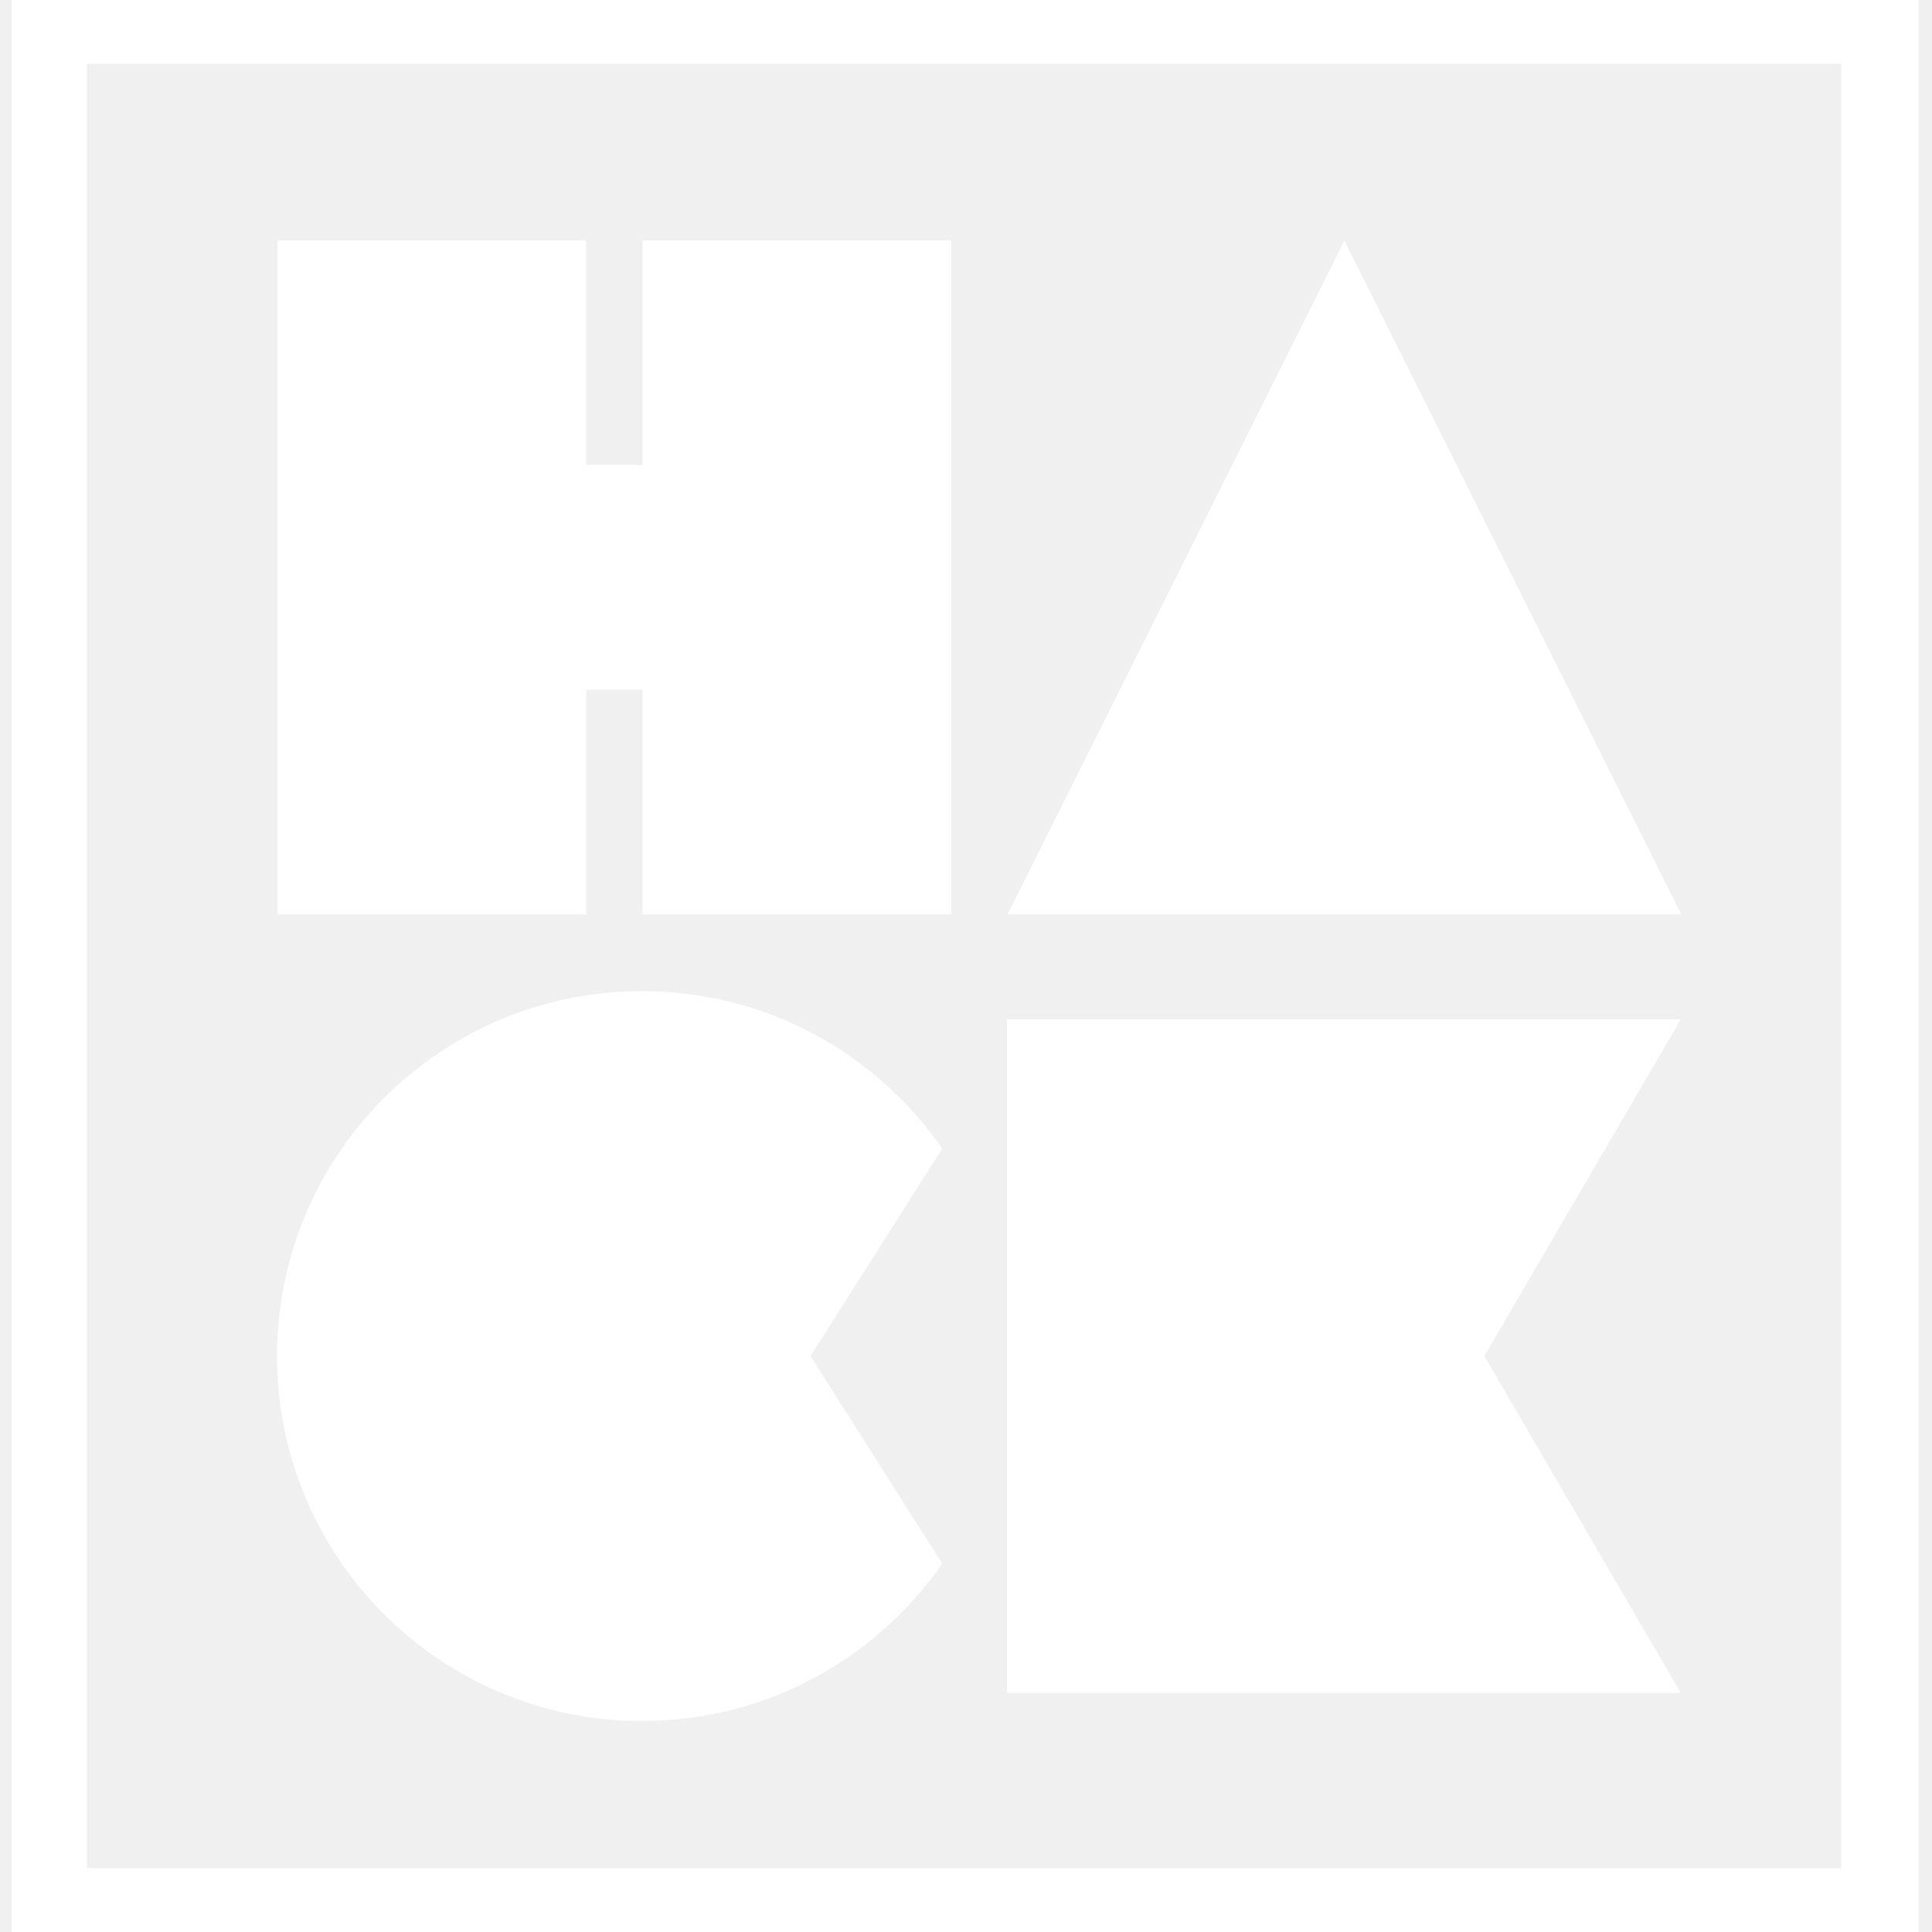
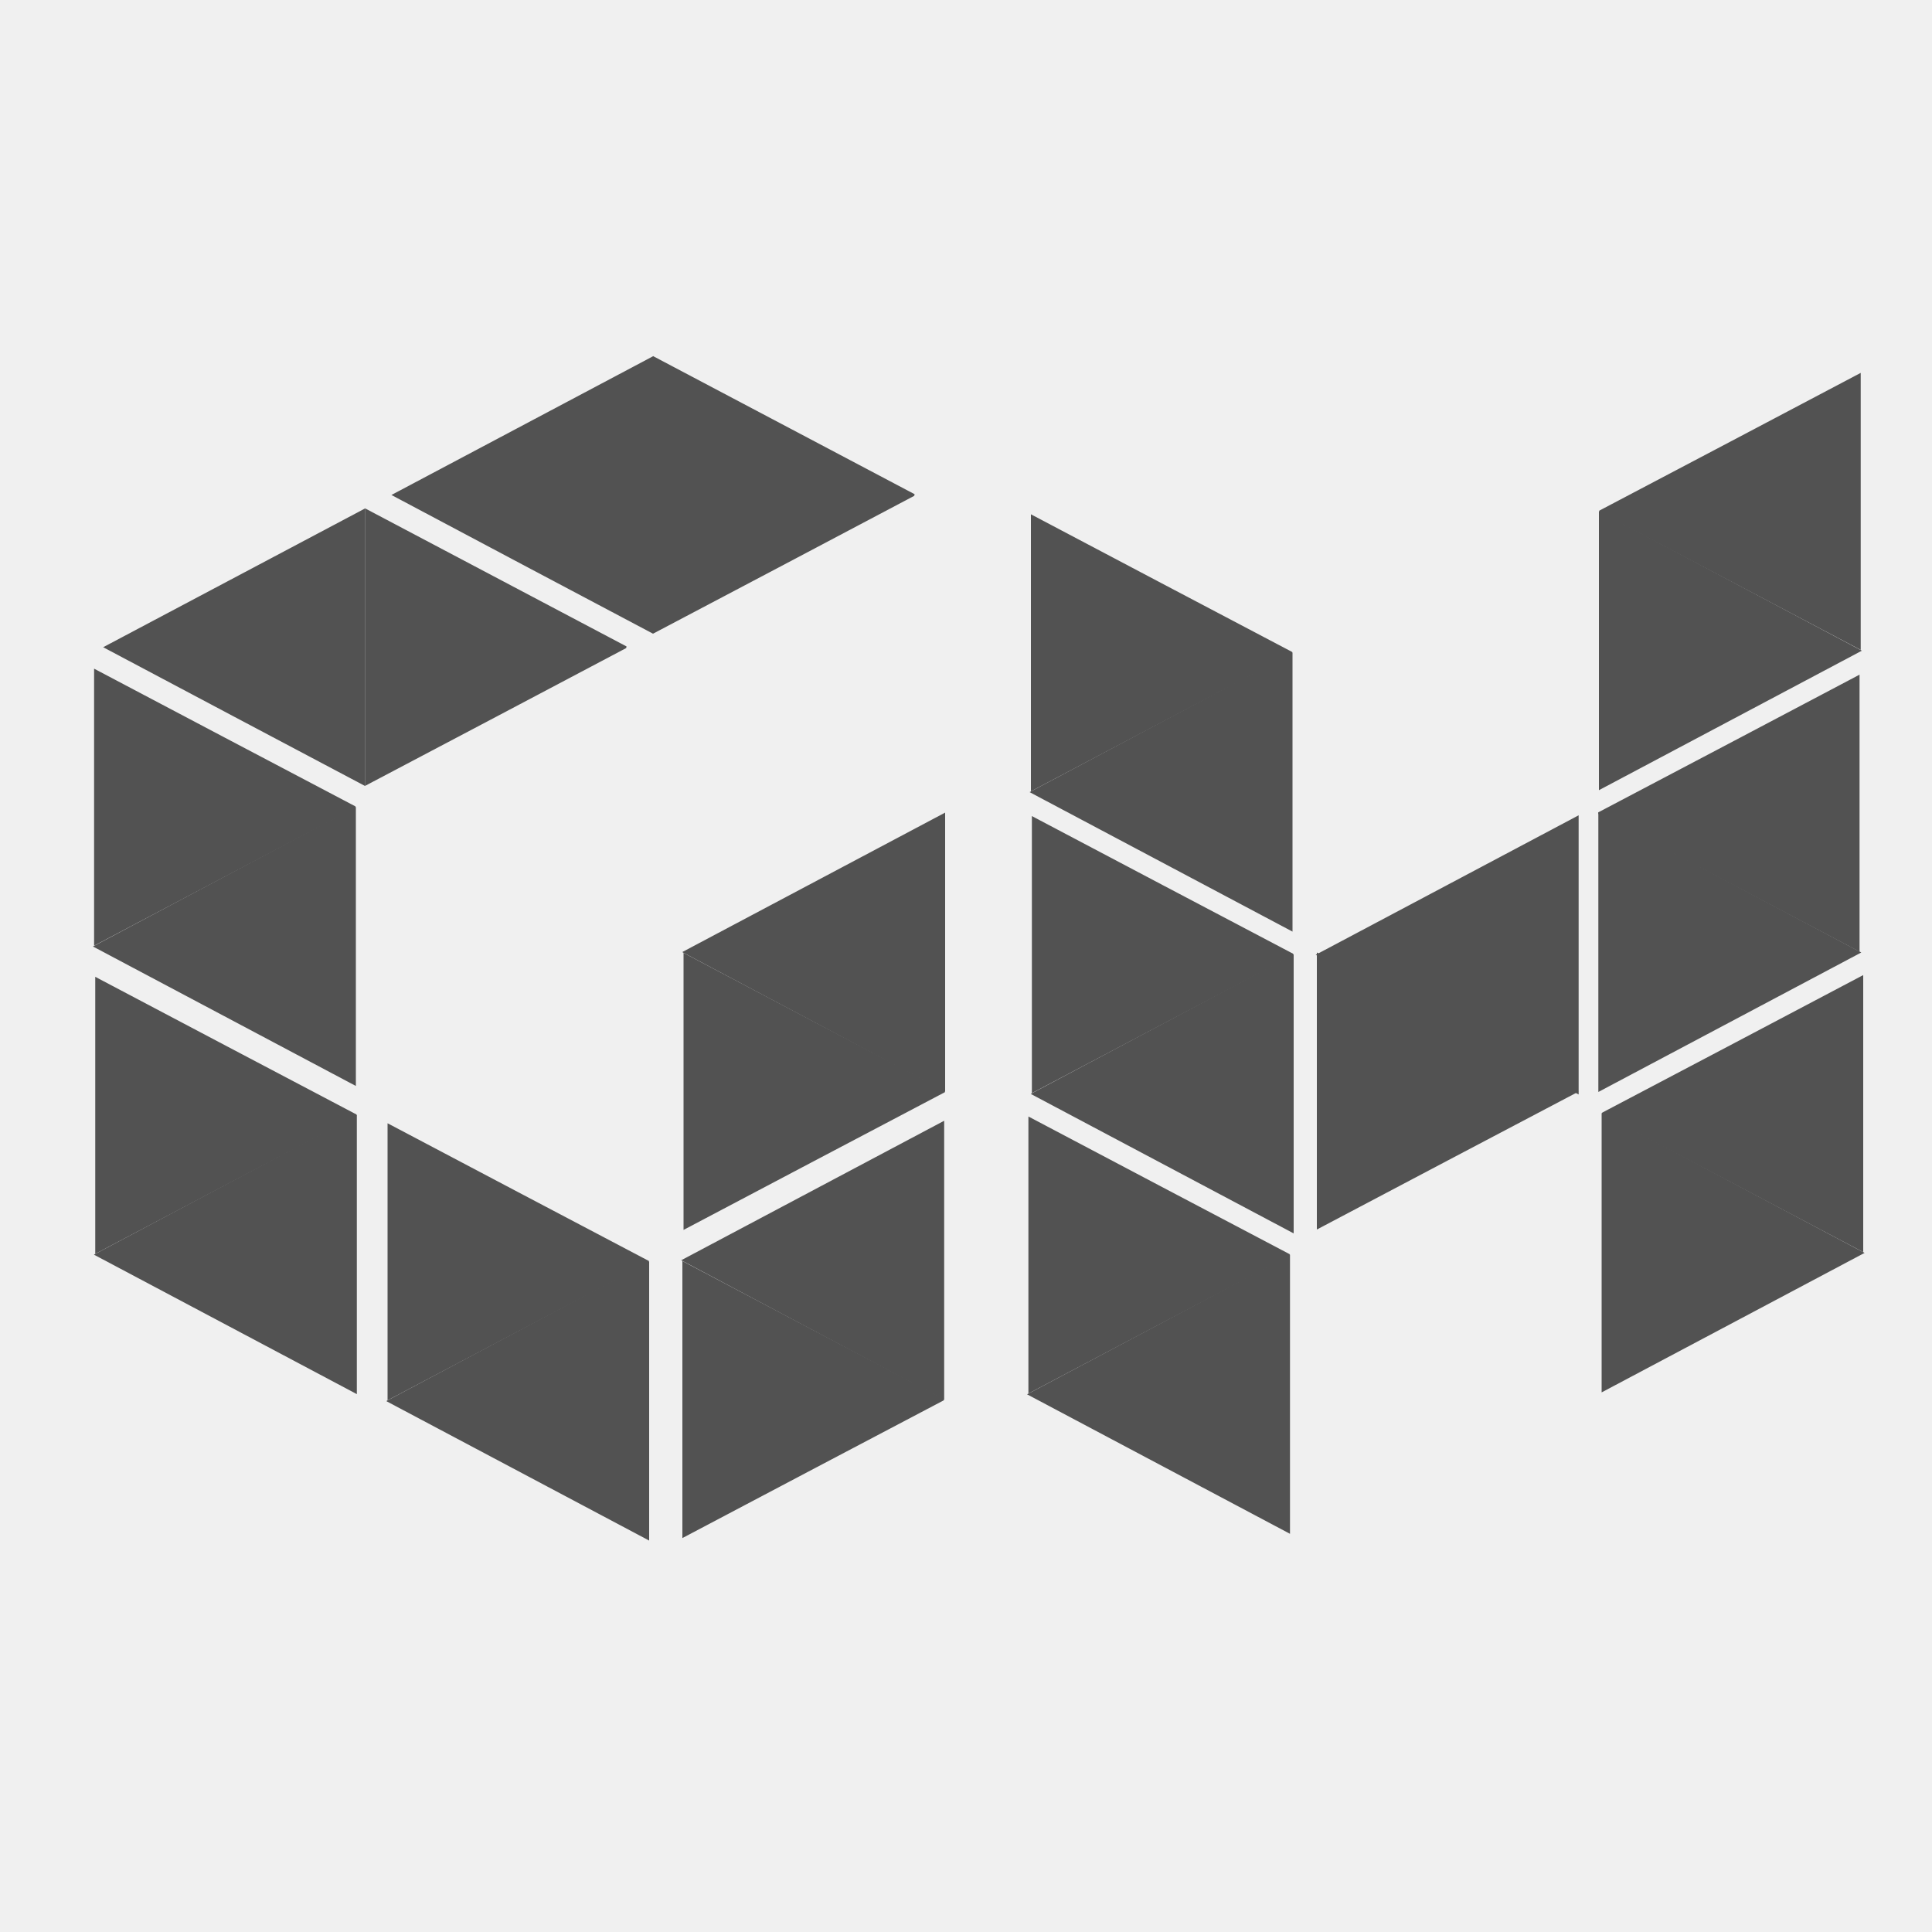
- <svg xmlns="http://www.w3.org/2000/svg" version="1.1" id="Layer_1" x="0px" y="0px" viewBox="0 0 1000 1000" enable-background="new 0 0 1000 1000" xml:space="preserve">
+ <svg xmlns="http://www.w3.org/2000/svg" version="1.1" id="Layer_1" x="0px" y="0px" viewBox="0 0 1000 1000" style="enable-background:new 0 0 1000 1000;" xml:space="preserve">
+   <style type="text/css">
+ 	.st0{fill:#525252;}
+ </style>
  <g>
-     <g>
-       <polygon fill="#FFFFFF" points="332.6,124.5 332.6,240.7 303.5,240.7 303.5,124.5 143.7,124.5 143.7,473.3 303.5,473.3 303.5,357     332.6,357 332.6,473.3 492.4,473.3 492.4,124.5   " />
-       <polygon fill="#FFFFFF" points="521.5,473.3 695.9,124.5 870.3,473.3   " />
-       <g>
-         <polygon fill="#FFFFFF" points="521.2,876.3 521.2,527.6 870,527.6 768.3,701.9 870,876.3    " />
-         <path fill="#FFFFFF" d="M419.5,701.9l68.2-107.4c-34.1-49.3-91-81.5-155.4-81.5c-104.3,0-188.9,84.6-188.9,188.9     c0,104.3,84.6,188.9,188.9,188.9c64.4,0,121.3-32.3,155.4-81.5L419.5,701.9z" />
-       </g>
-     </g>
-     <path fill="#FFFFFF" d="M993,1000H6V0h987V1000z M45,967h908V33H45V967z" />
+     <path class="st0" d="M48.7,346.1c45.1,23.8,90.2,47.6,135.3,71.3c-0.1,0.4-0.1,0.8-0.3,0.9c-45,23.7-90,47.4-135,71.2   C48.7,441.7,48.7,393.9,48.7,346.1z" />
+     <path class="st0" d="M184.2,417.6c0,48.5,0,96.2,0,144.5c-45.4-24.1-90.3-47.9-136.1-72.2C93.6,465.7,138.6,441.8,184.2,417.6z" />
+     <path class="st0" d="M49.3,505.6c45.1,23.8,90.2,47.6,135.3,71.3c-0.1,0.4-0.1,0.8-0.3,0.9c-45,23.7-90,47.4-135,71.2   C49.3,601.2,49.3,553.4,49.3,505.6z" />
+     <path class="st0" d="M184.7,577.1c0,48.5,0,96.2,0,144.5c-45.4-24.1-90.3-47.9-136.1-72.2C94.1,625.2,139.1,601.3,184.7,577.1z" />
+     <path class="st0" d="M338,184.3c45.1,23.8,90.3,47.7,135.4,71.5c-0.1,0.4-0.1,0.8-0.3,0.9c-45,23.8-90.1,47.6-135.1,71.3   C338,280.1,338,232.2,338,184.3z" />
+     <path class="st0" d="M338,184.4c0,48.1,0,95.6,0,143.6c-45.2-23.9-89.9-47.6-135.4-71.8C247.9,232.2,292.6,208.5,338,184.4z" />
+     <path class="st0" d="M188.9,263.1c45.1,23.8,90.3,47.7,135.4,71.5c-0.1,0.4-0.1,0.8-0.3,0.9c-45,23.8-90.1,47.6-135.1,71.3   C188.9,358.9,188.9,311,188.9,263.1z" />
+     <path class="st0" d="M188.9,263.2c0,48.1,0,95.6,0,143.6C143.7,382.9,99,359.2,53.4,335C98.7,311,143.5,287.3,188.9,263.2z" />
+     <path class="st0" d="M200.6,581.4c45.1,23.8,90.2,47.6,135.3,71.3c-0.1,0.4-0.1,0.8-0.3,0.9c-45,23.7-90,47.4-135,71.2   C200.6,677,200.6,629.2,200.6,581.4z" />
+     <path class="st0" d="M336,652.9c0,48.5,0,96.2,0,144.5c-45.4-24.1-90.3-47.9-136.1-72.2C245.4,701,290.4,677.1,336,652.9z" />
+     <path class="st0" d="M353.2,796.1c45.1-23.8,90.2-47.6,135.3-71.3c-0.1-0.4-0.1-0.8-0.3-0.9c-45-23.7-90-47.4-135-71.2   C353.2,700.5,353.2,748.3,353.2,796.1z" />
+     <path class="st0" d="M488.7,724.6c0-48.5,0-96.2,0-144.5c-45.4,24.1-90.3,47.9-136.1,72.2C398.1,676.5,443.1,700.4,488.7,724.6z" />
+     <path class="st0" d="M353.8,636.6c45.1-23.8,90.2-47.6,135.3-71.3c-0.1-0.4-0.1-0.8-0.3-0.9c-45-23.7-90-47.4-135-71.2   C353.8,541,353.8,588.8,353.8,636.6z" />
+     <path class="st0" d="M489.2,565.1c0-48.5,0-96.2,0-144.5c-45.4,24.1-90.3,47.9-136.1,72.2C398.6,516.9,443.6,540.8,489.2,565.1z" />
+     <path class="st0" d="M533.6,266.2c45.1,23.8,90.2,47.6,135.3,71.3c-0.1,0.4-0.1,0.8-0.3,0.9c-45,23.7-90,47.4-135,71.2   C533.6,361.8,533.6,314,533.6,266.2z" />
+     <path class="st0" d="M669,337.7c0,48.5,0,96.2,0,144.5c-45.4-24.1-90.3-47.9-136.1-72.2C578.5,385.8,623.4,361.9,669,337.7z" />
+     <path class="st0" d="M534.1,422.4c45.1,23.8,90.2,47.6,135.3,71.3c-0.1,0.4-0.1,0.8-0.3,0.9c-45,23.7-90,47.4-135,71.2   C534.1,518,534.1,470.2,534.1,422.4z" />
+     <path class="st0" d="M669.6,493.9c0,48.5,0,96.2,0,144.5c-45.4-24.1-90.3-47.9-136.1-72.2C579,542,624,518.1,669.6,493.9z" />
+     <path class="st0" d="M532.3,577.9c45.1,23.8,90.2,47.6,135.3,71.3c-0.1,0.4-0.1,0.8-0.3,0.9c-45,23.7-90,47.4-135,71.2   C532.3,673.6,532.3,625.7,532.3,577.9z" />
+     <path class="st0" d="M667.7,649.4c0,48.5,0,96.2,0,144.5c-45.4-24.1-90.3-47.9-136.1-72.2C577.1,697.6,622.1,673.7,667.7,649.4z" />
+     <path class="st0" d="M963.1,193c-45.1,23.8-90.2,47.6-135.3,71.3c0.1,0.4,0.1,0.8,0.3,0.9c45,23.7,90,47.4,135,71.2   C963.1,288.6,963.1,240.8,963.1,193z" />
+     <path class="st0" d="M827.6,264.5c0,48.5,0,96.2,0,144.5c45.4-24.1,90.3-47.9,136.1-72.2C918.2,312.6,873.2,288.7,827.6,264.5z" />
+     <path class="st0" d="M962.5,349.2c-45.1,23.8-90.2,47.6-135.3,71.3c0.1,0.4,0.1,0.8,0.3,0.9c45,23.7,90,47.4,135,71.2   C962.5,444.8,962.5,397,962.5,349.2z" />
+     <path class="st0" d="M827.3,420.7c0,48.5,0,96.2,0,144.5c45.4-24.1,90.3-47.9,136.1-72.2C917.9,468.8,872.9,444.9,827.3,420.7z" />
+     <path class="st0" d="M964.4,504.7c-45.1,23.8-90.2,47.6-135.3,71.3c0.1,0.4,0.1,0.8,0.3,0.9c45,23.7,90,47.4,135,71.2   C964.4,600.3,964.4,552.5,964.4,504.7z" />
+     <path class="st0" d="M829,576.2c0,48.5,0,96.2,0,144.5c45.4-24.1,90.3-47.9,136.1-72.2C919.6,624.3,874.6,600.4,829,576.2z" />
+     <path class="st0" d="M681.6,636.4c45.1-23.8,90.2-47.6,135.3-71.3c-0.1-0.4-0.1-0.8-0.3-0.9c-45-23.7-90-47.4-135-71.2   C681.6,540.8,681.6,588.6,681.6,636.4z" />
+     <path class="st0" d="M817.1,566.5c0-48.5,0-96.2,0-144.5c-45.4,24.1-90.3,47.9-136.1,72.2C726.5,518.4,771.5,542.3,817.1,566.5z" />
  </g>
</svg>
